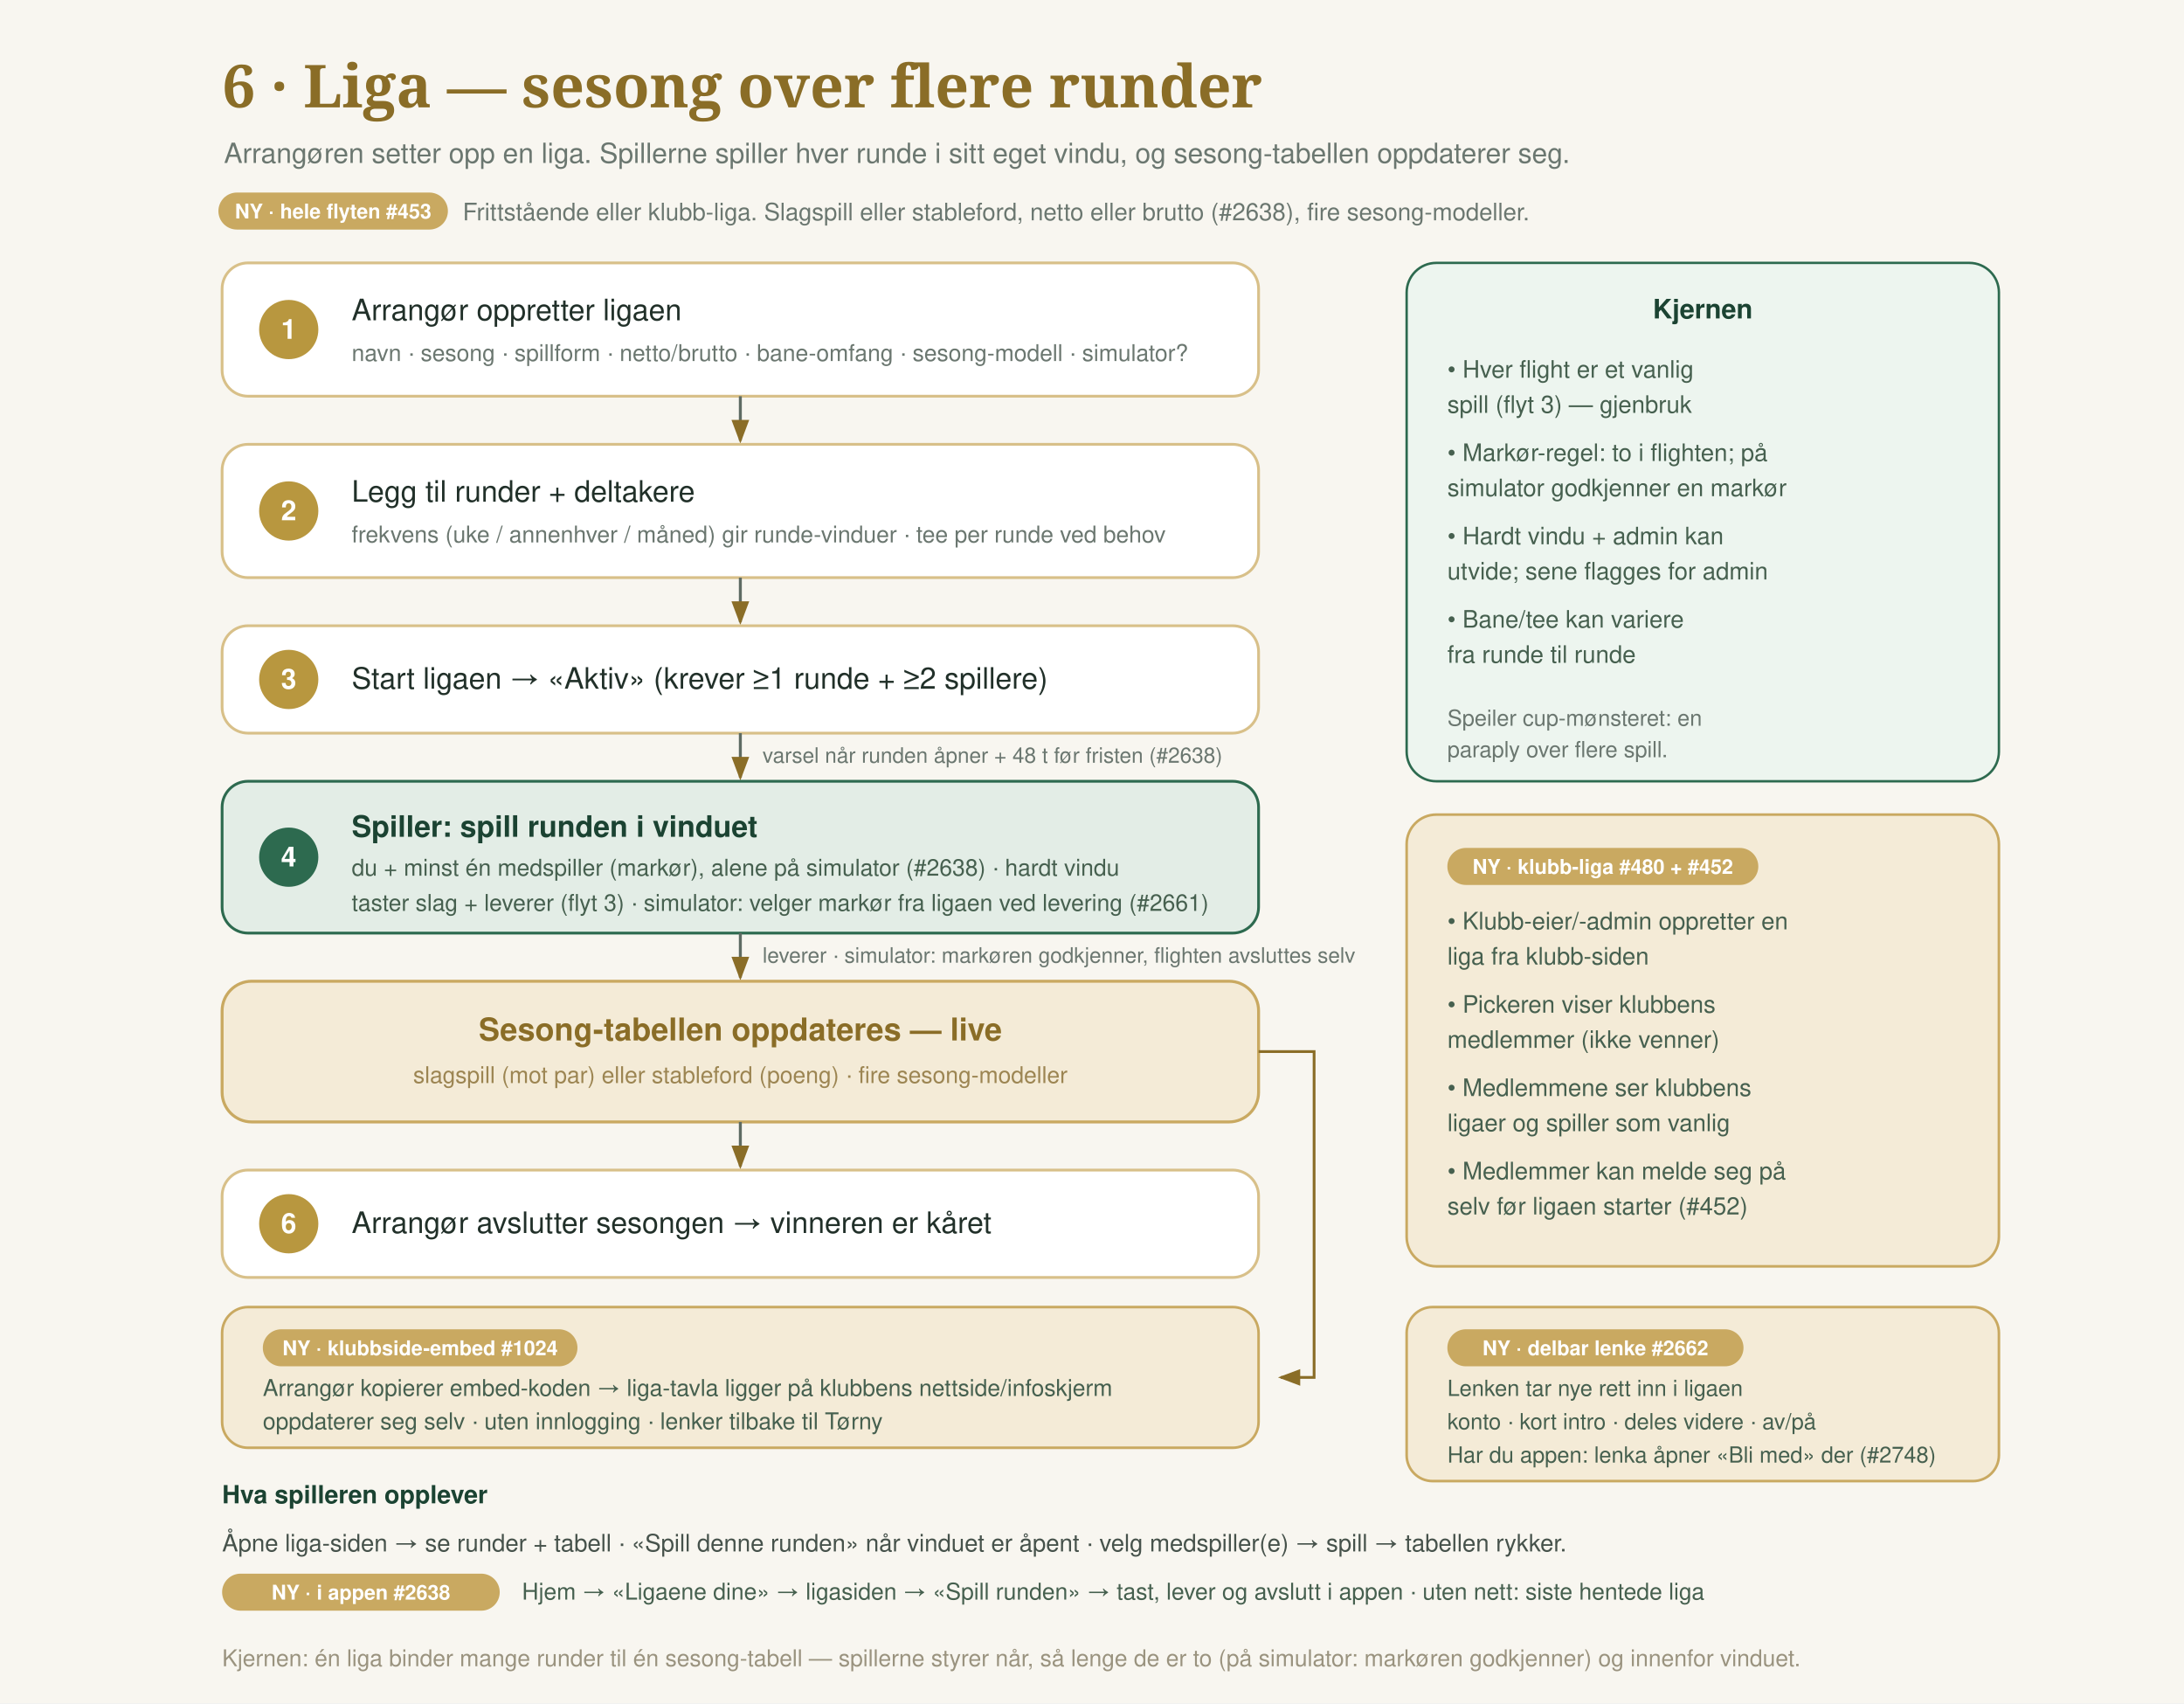
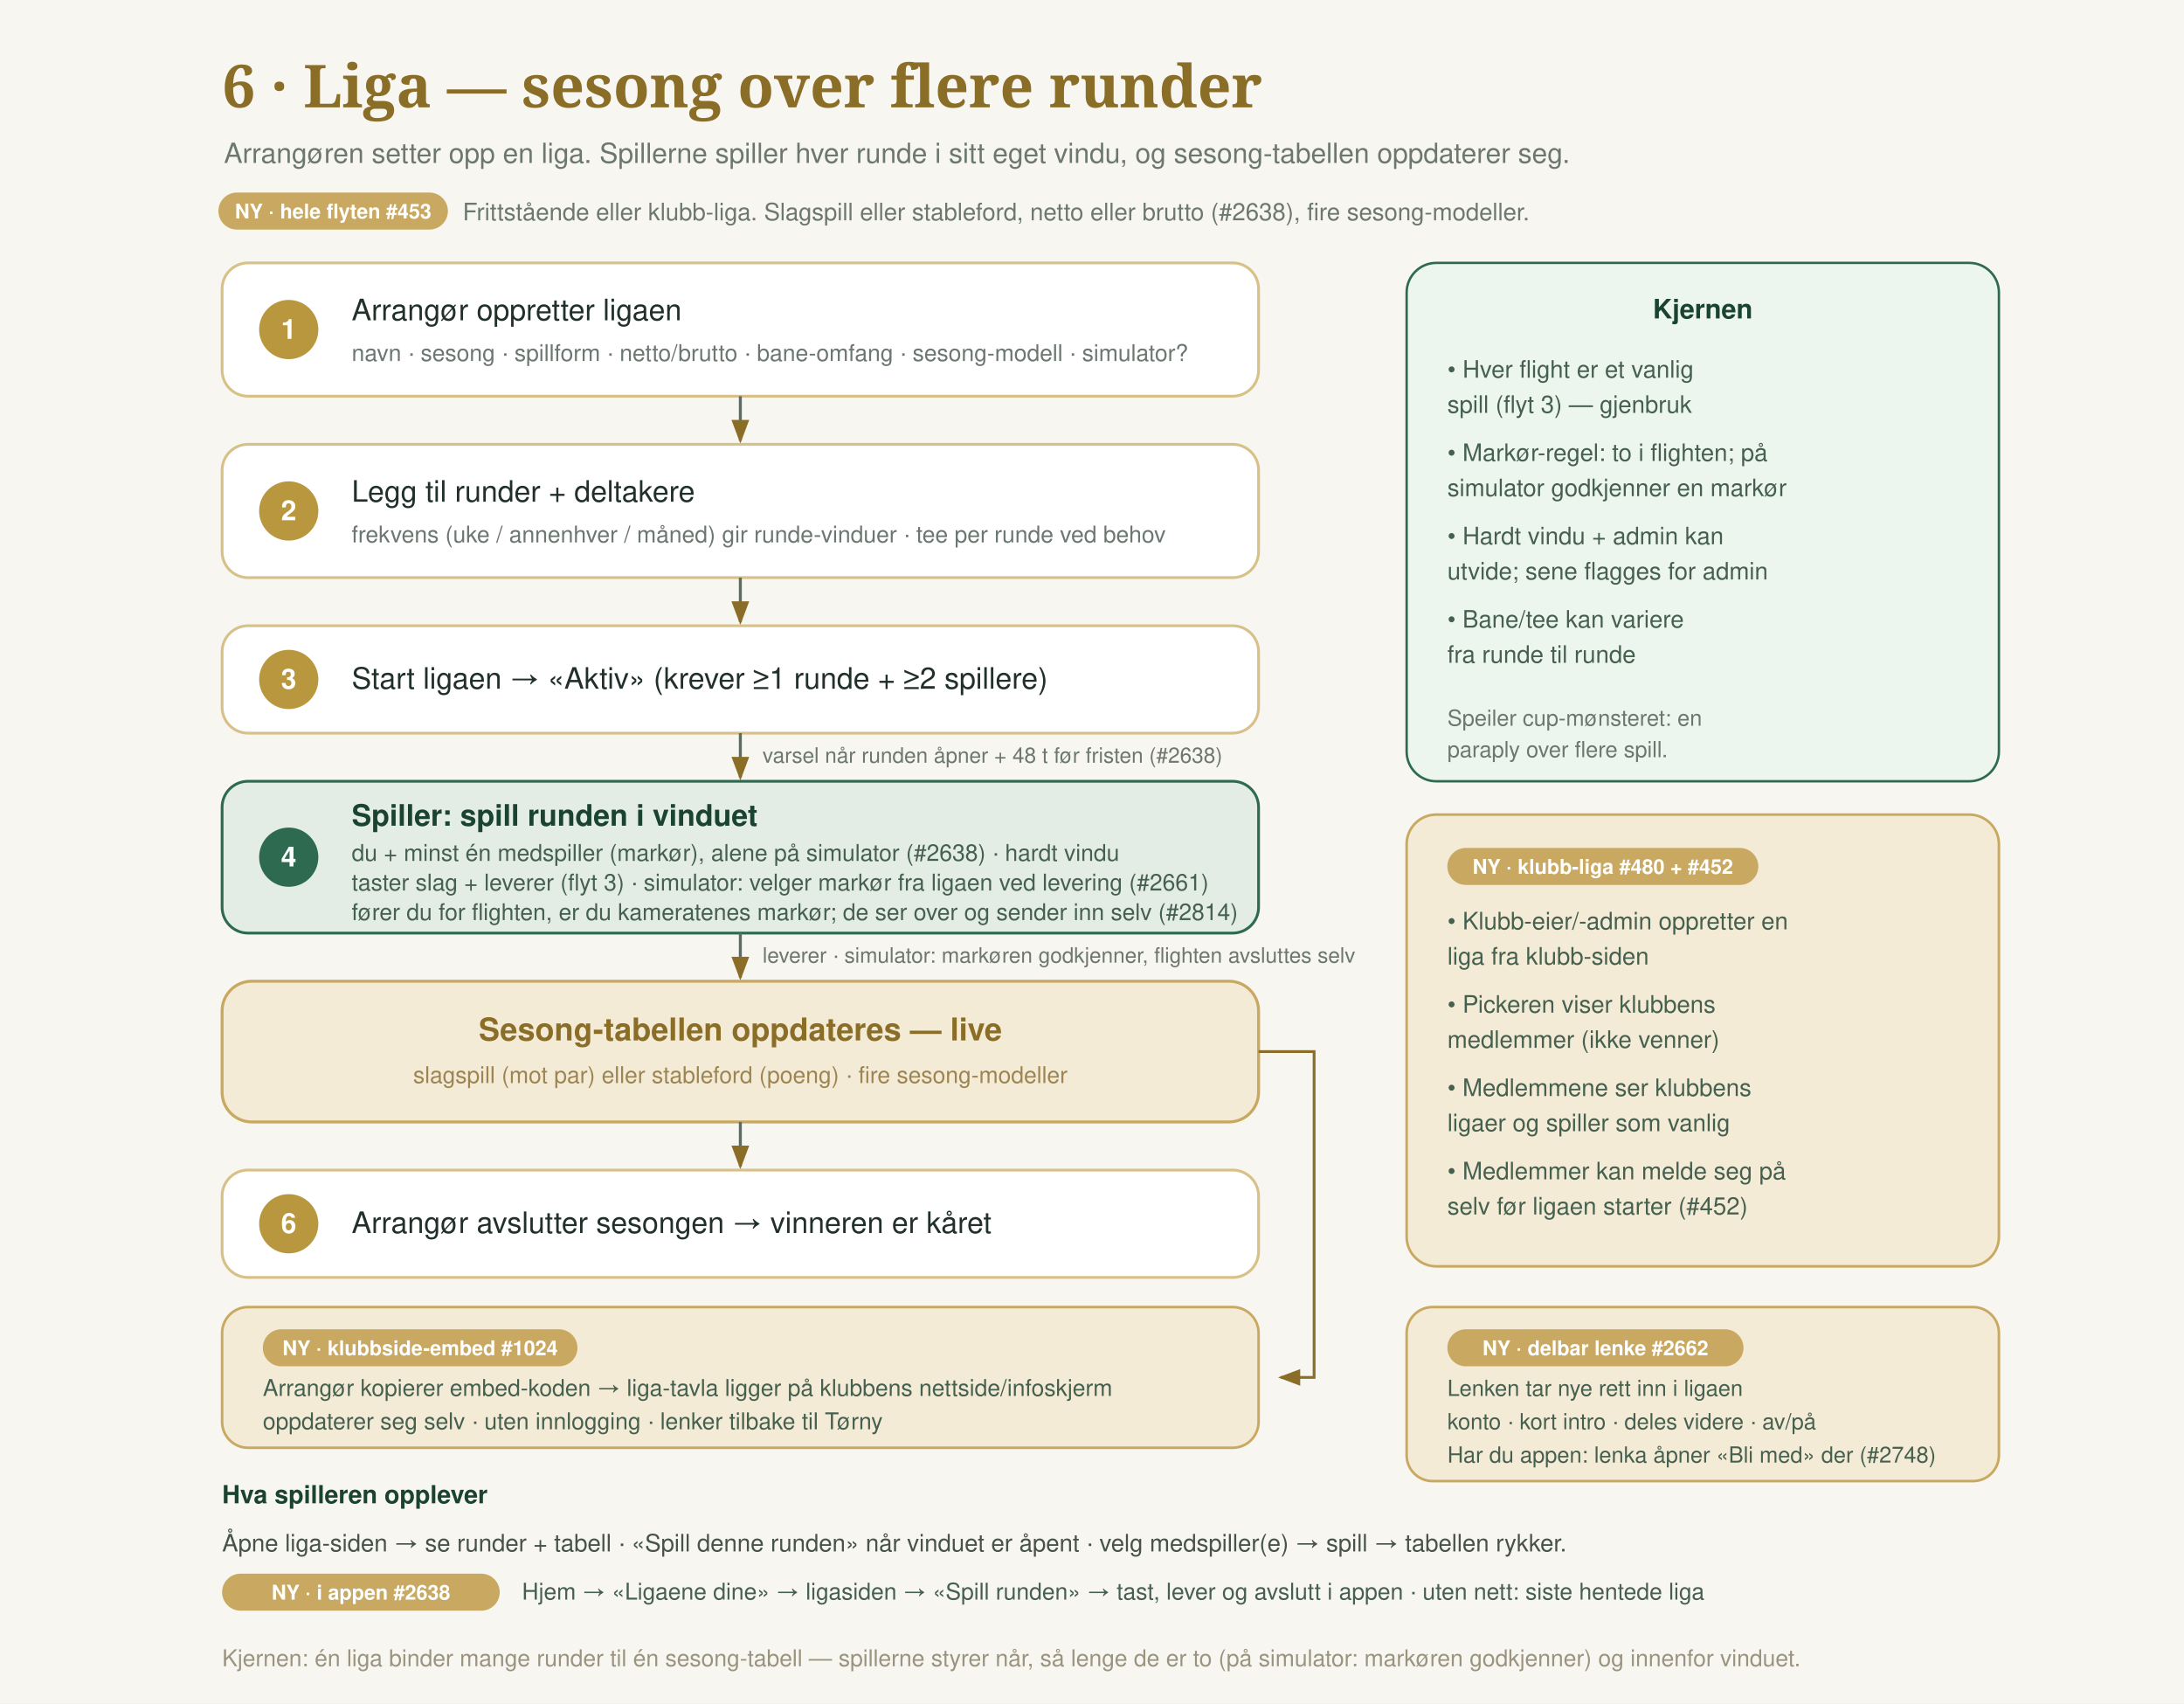
<svg xmlns="http://www.w3.org/2000/svg" width="1180" height="920" viewBox="0 0 1180 920" font-family="-apple-system, Helvetica, Arial, sans-serif">
  <defs>
    <marker id="a" markerWidth="10" markerHeight="8" refX="7" refY="3" orient="auto">
      <path d="M0,0 L8,3 L0,6 Z" fill="#8A6D27" />
    </marker>
  </defs>
  <rect width="1180" height="920" fill="#F8F6F0" />
  <text x="120" y="58" font-family="Georgia, serif" font-size="32" font-weight="600" fill="#8A6D27">6 · Liga — sesong over flere runder</text>
  <text x="121" y="88" font-size="15" fill="#6B7770">Arrangøren setter opp en liga. Spillerne spiller hver runde i sitt eget vindu, og sesong-tabellen oppdaterer seg.</text>
  <g font-size="13">
    <rect x="118" y="104" width="124" height="20" rx="10" fill="#C9A961" />
    <text x="180" y="118" text-anchor="middle" font-size="11" font-weight="700" fill="#FFFFFF">NY · hele flyten #453</text>
    <text x="250" y="119" fill="#6B7770">Frittstående eller klubb-liga. Slagspill eller stableford, netto eller brutto (#2638), fire sesong-modeller.</text>
  </g>
  <rect x="120" y="142" width="560" height="72" rx="14" fill="#FFFFFF" stroke="#D8C089" stroke-width="1.5" />
  <circle cx="156" cy="178" r="16" fill="#B8973F" />
  <text x="156" y="183" text-anchor="middle" font-size="15" font-weight="700" fill="#FFFFFF">1</text>
  <text x="190" y="173" font-size="16" fill="#213029">Arrangør oppretter ligaen</text>
  <text x="190" y="195" font-size="12.5" fill="#6B7770">navn · sesong · spillform · netto/brutto · bane-omfang · sesong-modell · simulator?</text>
  <line x1="400" y1="214" x2="400" y2="238" stroke="#5E6B63" stroke-width="1.6" marker-end="url(#a)" />
  <rect x="120" y="240" width="560" height="72" rx="14" fill="#FFFFFF" stroke="#D8C089" stroke-width="1.5" />
  <circle cx="156" cy="276" r="16" fill="#B8973F" />
  <text x="156" y="281" text-anchor="middle" font-size="15" font-weight="700" fill="#FFFFFF">2</text>
  <text x="190" y="271" font-size="16" fill="#213029">Legg til runder + deltakere</text>
  <text x="190" y="293" font-size="12.5" fill="#6B7770">frekvens (uke / annenhver / måned) gir runde-vinduer · tee per runde ved behov</text>
  <line x1="400" y1="312" x2="400" y2="336" stroke="#5E6B63" stroke-width="1.6" marker-end="url(#a)" />
  <rect x="120" y="338" width="560" height="58" rx="14" fill="#FFFFFF" stroke="#D8C089" stroke-width="1.5" />
  <circle cx="156" cy="367" r="16" fill="#B8973F" />
  <text x="156" y="372" text-anchor="middle" font-size="15" font-weight="700" fill="#FFFFFF">3</text>
  <text x="190" y="372" font-size="16" fill="#213029">Start ligaen → «Aktiv» (krever ≥1 runde + ≥2 spillere)</text>
  <line x1="400" y1="396" x2="400" y2="420" stroke="#5E6B63" stroke-width="1.6" marker-end="url(#a)" />
  <text x="412" y="412" font-size="11.5" fill="#6B7770">varsel når runden åpner + 48 t før fristen (#2638)</text>
  <rect x="120" y="422" width="560" height="82" rx="14" fill="#E3EDE6" stroke="#2D6A4F" stroke-width="1.5" />
  <circle cx="156" cy="463" r="16" fill="#2D6A4F" />
  <text x="156" y="468" text-anchor="middle" font-size="15" font-weight="700" fill="#FFFFFF">4</text>
-   <text x="190" y="452" font-size="16" font-weight="600" fill="#1B4332">Spiller: spill runden i vinduet</text>
-   <text x="190" y="473" font-size="12.5" fill="#46604F">du + minst én medspiller (markør), alene på simulator (#2638) · hardt vindu</text>
-   <text x="190" y="492" font-size="12.5" fill="#46604F">taster slag + leverer (flyt 3) · simulator: velger markør fra ligaen ved levering (#2661)</text>
+   <text x="190" y="446" font-size="16" font-weight="600" fill="#1B4332">Spiller: spill runden i vinduet</text>
+   <text x="190" y="465" font-size="12.5" fill="#46604F">du + minst én medspiller (markør), alene på simulator (#2638) · hardt vindu</text>
+   <text x="190" y="481" font-size="12.5" fill="#46604F">taster slag + leverer (flyt 3) · simulator: velger markør fra ligaen ved levering (#2661)</text>
+   <text x="190" y="497" font-size="12.5" fill="#46604F">fører du for flighten, er du kameratenes markør; de ser over og sender inn selv (#2814)</text>
  <line x1="400" y1="504" x2="400" y2="528" stroke="#5E6B63" stroke-width="1.6" marker-end="url(#a)" />
  <text x="412" y="520" font-size="11.5" fill="#6B7770">leverer · simulator: markøren godkjenner, flighten avsluttes selv</text>
  <rect x="120" y="530" width="560" height="76" rx="16" fill="#F4EBD7" stroke="#C9A961" stroke-width="1.6" />
  <text x="400" y="562" text-anchor="middle" font-size="17" font-weight="700" fill="#8A6D27">Sesong-tabellen oppdateres — live</text>
  <text x="400" y="585" text-anchor="middle" font-size="12.5" fill="#9C8552">slagspill (mot par) eller stableford (poeng) · fire sesong-modeller</text>
  <line x1="400" y1="606" x2="400" y2="630" stroke="#5E6B63" stroke-width="1.6" marker-end="url(#a)" />
  <rect x="120" y="632" width="560" height="58" rx="14" fill="#FFFFFF" stroke="#D8C089" stroke-width="1.5" />
  <circle cx="156" cy="661" r="16" fill="#B8973F" />
  <text x="156" y="666" text-anchor="middle" font-size="15" font-weight="700" fill="#FFFFFF">6</text>
  <text x="190" y="666" font-size="16" fill="#213029">Arrangør avslutter sesongen → vinneren er kåret</text>
  <rect x="760" y="142" width="320" height="280" rx="16" fill="#EDF5EF" stroke="#2D6A4F" stroke-width="1.3" />
  <text x="920" y="172" text-anchor="middle" font-size="14.5" font-weight="700" fill="#1B4332">Kjernen</text>
  <text x="782" y="204" font-size="13" fill="#46604F">• Hver flight er et vanlig</text>
  <text x="782" y="223" font-size="13" fill="#46604F">  spill (flyt 3) — gjenbruk</text>
  <text x="782" y="249" font-size="13" fill="#46604F">• Markør-regel: to i flighten; på</text>
  <text x="782" y="268" font-size="13" fill="#46604F">  simulator godkjenner en markør</text>
  <text x="782" y="294" font-size="13" fill="#46604F">• Hardt vindu + admin kan</text>
  <text x="782" y="313" font-size="13" fill="#46604F">  utvide; sene flagges for admin</text>
  <text x="782" y="339" font-size="13" fill="#46604F">• Bane/tee kan variere</text>
  <text x="782" y="358" font-size="13" fill="#46604F">  fra runde til runde</text>
  <text x="782" y="392" font-size="12" fill="#6B7770">Speiler cup-mønsteret: en</text>
  <text x="782" y="409" font-size="12" fill="#6B7770">paraply over flere spill.</text>
  <rect x="760" y="440" width="320" height="244" rx="16" fill="#F4EBD7" stroke="#C9A961" stroke-width="1.4" />
  <rect x="782" y="458" width="168" height="20" rx="10" fill="#C9A961" />
  <text x="866" y="472" text-anchor="middle" font-size="11" font-weight="700" fill="#FFFFFF">NY · klubb-liga #480 + #452</text>
  <text x="782" y="502" font-size="13" fill="#46604F">• Klubb-eier/-admin oppretter en</text>
  <text x="782" y="521" font-size="13" fill="#46604F">  liga fra klubb-siden</text>
  <text x="782" y="547" font-size="13" fill="#46604F">• Pickeren viser klubbens</text>
  <text x="782" y="566" font-size="13" fill="#46604F">  medlemmer (ikke venner)</text>
  <text x="782" y="592" font-size="13" fill="#46604F">• Medlemmene ser klubbens</text>
  <text x="782" y="611" font-size="13" fill="#46604F">  ligaer og spiller som vanlig</text>
  <text x="782" y="637" font-size="13" fill="#46604F">• Medlemmer kan melde seg på</text>
  <text x="782" y="656" font-size="13" fill="#46604F">  selv før ligaen starter (#452)</text>
  <path d="M680,568 L710,568 L710,744 L692,744" fill="none" stroke="#8A6D27" stroke-width="1.5" marker-end="url(#a)" />
  <rect x="120" y="706" width="560" height="76" rx="14" fill="#F4EBD7" stroke="#C9A961" stroke-width="1.4" />
  <rect x="142" y="718" width="170" height="20" rx="10" fill="#C9A961" />
  <text x="227" y="732" text-anchor="middle" font-size="11" font-weight="700" fill="#FFFFFF">NY · klubbside-embed #1024</text>
  <text x="142" y="754" font-size="12.5" fill="#46604F">Arrangør kopierer embed-koden → liga-tavla ligger på klubbens nettside/infoskjerm</text>
  <text x="142" y="772" font-size="12.5" fill="#46604F">oppdaterer seg selv · uten innlogging · lenker tilbake til Tørny</text>
  <rect x="760" y="706" width="320" height="94" rx="14" fill="#F4EBD7" stroke="#C9A961" stroke-width="1.4" />
  <rect x="782" y="718" width="160" height="20" rx="10" fill="#C9A961" />
  <text x="862" y="732" text-anchor="middle" font-size="11" font-weight="700" fill="#FFFFFF">NY · delbar lenke #2662</text>
  <text x="782" y="754" font-size="12" fill="#46604F">Lenken tar nye rett inn i ligaen</text>
  <text x="782" y="772" font-size="12" fill="#46604F">konto · kort intro · deles videre · av/på</text>
  <text x="782" y="790" font-size="12" fill="#46604F">Har du appen: lenka åpner «Bli med» der (#2748)</text>
  <text x="120" y="812" font-size="13.5" font-weight="700" fill="#1B4332">Hva spilleren opplever</text>
  <text x="120" y="838" font-size="13" fill="#46524B">Åpne liga-siden → se runder + tabell · «Spill denne runden» når vinduet er åpent · velg medspiller(e) → spill → tabellen rykker.</text>
  <rect x="120" y="850" width="150" height="20" rx="10" fill="#C9A961" />
  <text x="195" y="864" text-anchor="middle" font-size="11" font-weight="700" fill="#FFFFFF">NY · i appen #2638</text>
  <text x="282" y="864" font-size="12.5" fill="#46604F">Hjem → «Ligaene dine» → ligasiden → «Spill runden» → tast, lever og avslutt i appen · uten nett: siste hentede liga</text>
  <text x="120" y="900" font-size="12.5" fill="#9A937F">Kjernen: én liga binder mange runder til én sesong-tabell — spillerne styrer når, så lenge de er to (på simulator: markøren godkjenner) og innenfor vinduet.</text>
</svg>
